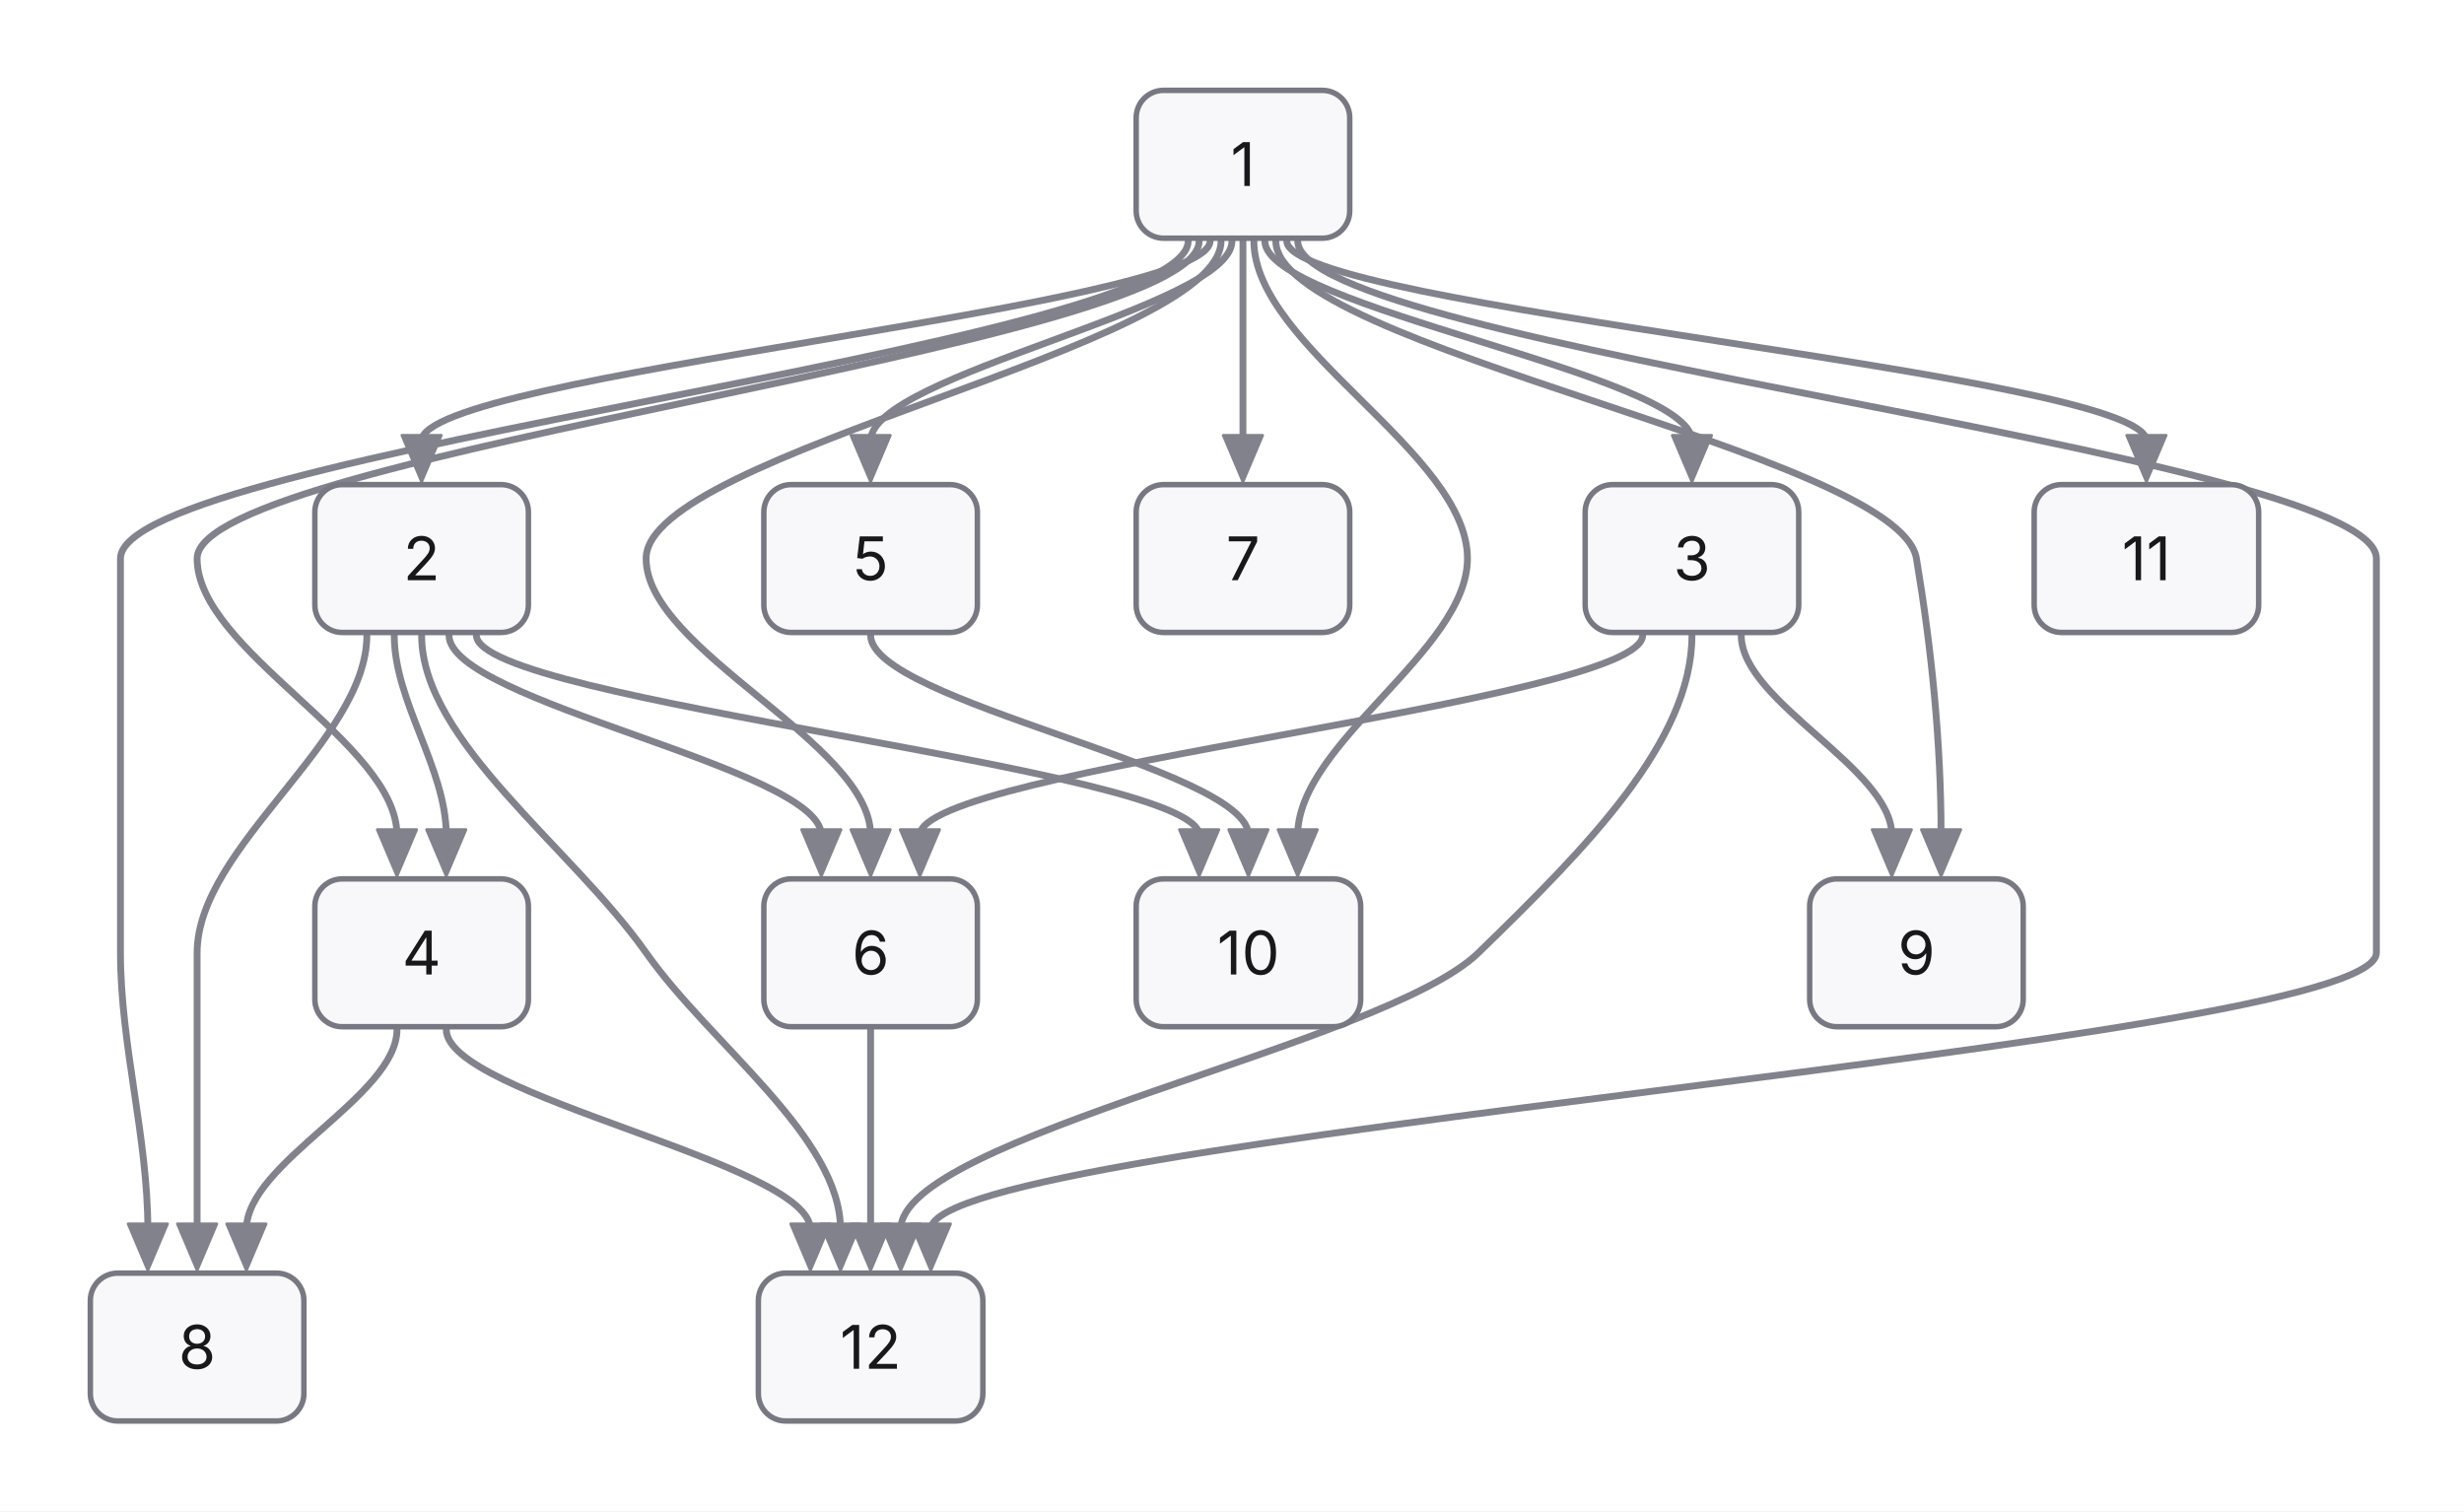
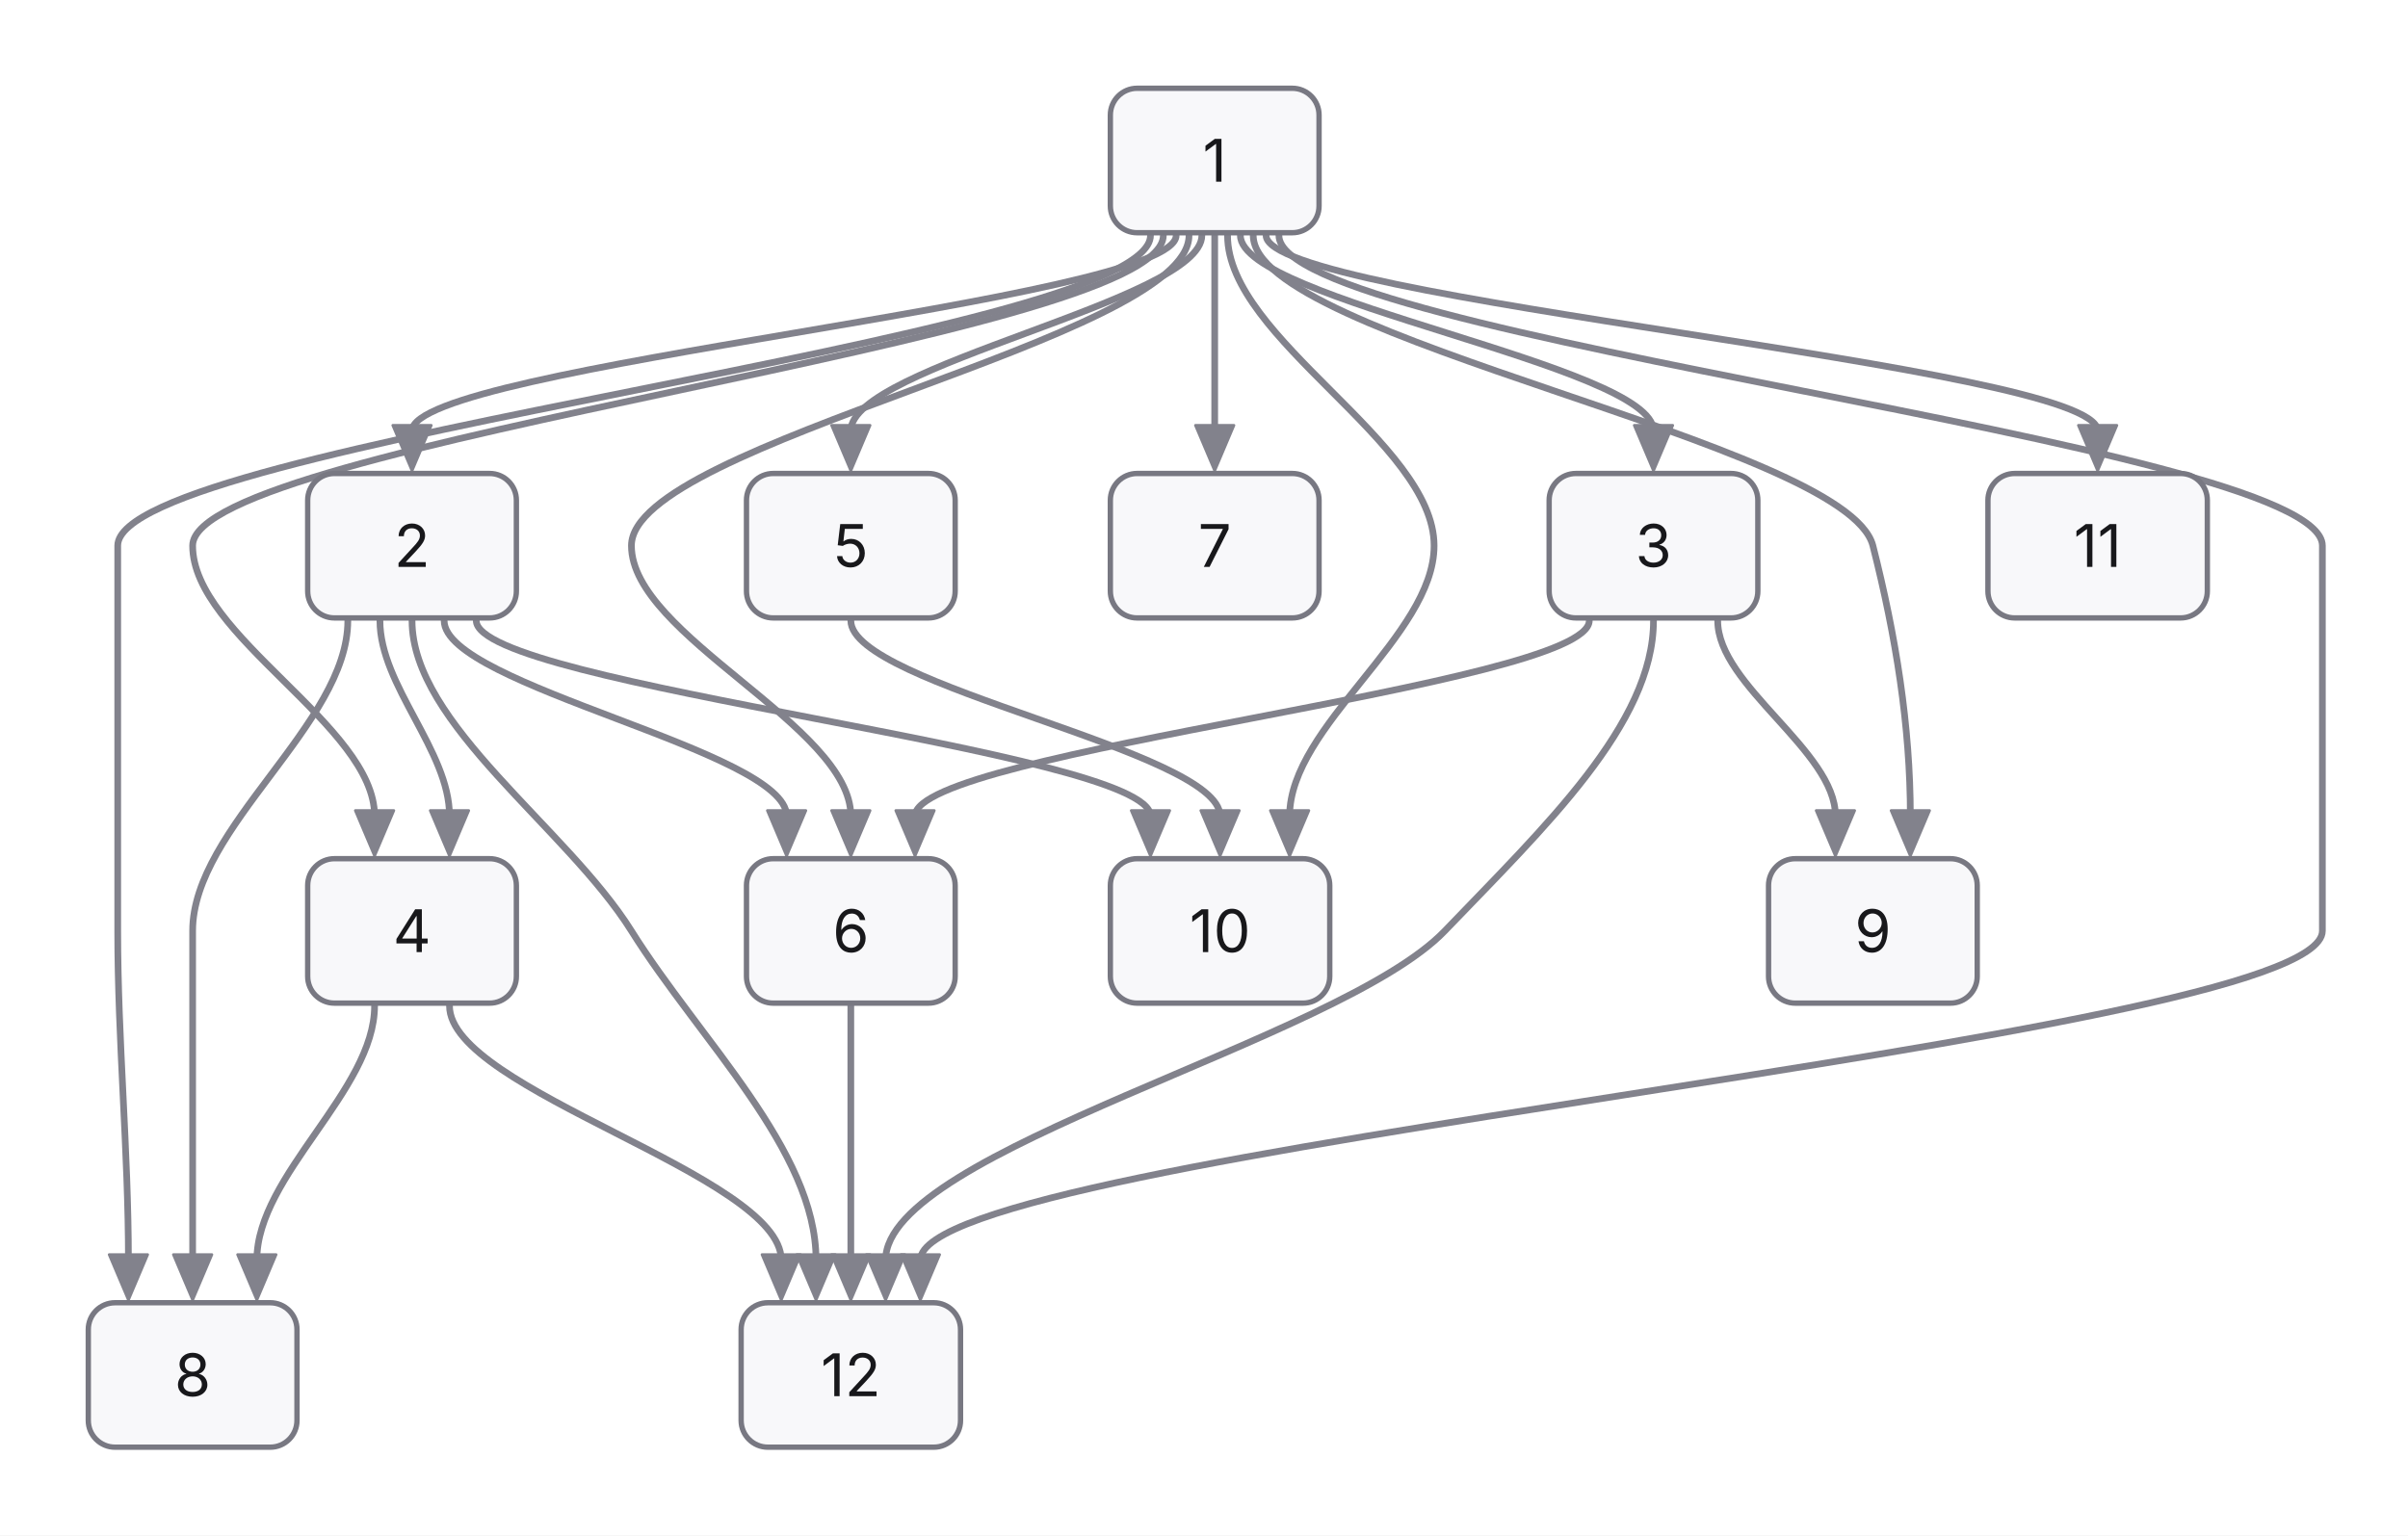
- <svg xmlns="http://www.w3.org/2000/svg" width="450" height="276" viewBox="0 0 450 276">
-   <path d="M0 0 L450 0 L450 276 L0 276 Z" fill="#ffffff" />
-   <path d="M221 44 C221 56.17 77 68.33 77 80.5" fill="none" stroke="#82828c" stroke-width="1.25" stroke-linecap="round" stroke-linejoin="round" />
+ <svg xmlns="http://www.w3.org/2000/svg" width="450" height="287" viewBox="0 0 450 287">
+   <path d="M0 0 L450 0 L450 287 L0 287 Z" fill="#ffffff" />
+   <path d="M219.8 44 C219.8 56.17 77 68.33 77 80.5" fill="none" stroke="#82828c" stroke-width="1.25" stroke-linecap="round" stroke-linejoin="round" />
  <path d="M77 88 L73.4 79.5 L80.6 79.5 Z" fill="#82828c" stroke="#82828c" stroke-width="0.5" stroke-linecap="round" stroke-linejoin="round" />
-   <path d="M231 44 C231 56.17 309 68.33 309 80.5" fill="none" stroke="#82828c" stroke-width="1.25" stroke-linecap="round" stroke-linejoin="round" />
+   <path d="M231.8 44 C231.8 56.17 309 68.33 309 80.5" fill="none" stroke="#82828c" stroke-width="1.25" stroke-linecap="round" stroke-linejoin="round" />
  <path d="M309 88 L305.4 79.5 L312.6 79.5 Z" fill="#82828c" stroke="#82828c" stroke-width="0.5" stroke-linecap="round" stroke-linejoin="round" />
-   <path d="M219 44 C219 63.33 36 82.67 36 102 C36 118.83 72.5 135.67 72.5 152.5" fill="none" stroke="#82828c" stroke-width="1.25" stroke-linecap="round" stroke-linejoin="round" />
-   <path d="M72.5 160 L68.9 151.5 L76.1 151.5 Z" fill="#82828c" stroke="#82828c" stroke-width="0.5" stroke-linecap="round" stroke-linejoin="round" />
-   <path d="M225 44 C225 56.17 159 68.33 159 80.5" fill="none" stroke="#82828c" stroke-width="1.25" stroke-linecap="round" stroke-linejoin="round" />
+   <path d="M217.4 44 C217.4 63.33 36 82.67 36 102 C36 118.83 70 135.67 70 152.5" fill="none" stroke="#82828c" stroke-width="1.25" stroke-linecap="round" stroke-linejoin="round" />
+   <path d="M70 160 L66.4 151.5 L73.6 151.5 Z" fill="#82828c" stroke="#82828c" stroke-width="0.5" stroke-linecap="round" stroke-linejoin="round" />
+   <path d="M224.6 44 C224.6 56.17 159 68.33 159 80.5" fill="none" stroke="#82828c" stroke-width="1.25" stroke-linecap="round" stroke-linejoin="round" />
  <path d="M159 88 L155.4 79.5 L162.6 79.5 Z" fill="#82828c" stroke="#82828c" stroke-width="0.5" stroke-linecap="round" stroke-linejoin="round" />
-   <path d="M223 44 C223 63.33 118 82.67 118 102 C118 118.83 159 135.67 159 152.5" fill="none" stroke="#82828c" stroke-width="1.25" stroke-linecap="round" stroke-linejoin="round" />
+   <path d="M222.2 44 C222.2 63.33 118 82.67 118 102 C118 118.83 159 135.67 159 152.5" fill="none" stroke="#82828c" stroke-width="1.25" stroke-linecap="round" stroke-linejoin="round" />
  <path d="M159 160 L155.4 151.5 L162.6 151.5 Z" fill="#82828c" stroke="#82828c" stroke-width="0.5" stroke-linecap="round" stroke-linejoin="round" />
  <path d="M227 44 C227 56.17 227 68.33 227 80.5" fill="none" stroke="#82828c" stroke-width="1.25" stroke-linecap="round" stroke-linejoin="round" />
  <path d="M227 88 L223.4 79.5 L230.6 79.5 Z" fill="#82828c" stroke="#82828c" stroke-width="0.5" stroke-linecap="round" stroke-linejoin="round" />
-   <path d="M217 44 C217 63.33 22 82.67 22 102 C22 126 22 150 22 174 C22 190.83 27 207.67 27 224.5" fill="none" stroke="#82828c" stroke-width="1.25" stroke-linecap="round" stroke-linejoin="round" />
-   <path d="M27 232 L23.4 223.5 L30.6 223.5 Z" fill="#82828c" stroke="#82828c" stroke-width="0.5" stroke-linecap="round" stroke-linejoin="round" />
-   <path d="M233 44 C233 63.33 346.77 82.67 350 102 C352.81 118.83 354.5 135.67 354.5 152.5" fill="none" stroke="#82828c" stroke-width="1.25" stroke-linecap="round" stroke-linejoin="round" />
-   <path d="M354.5 160 L350.9 151.5 L358.1 151.5 Z" fill="#82828c" stroke="#82828c" stroke-width="0.5" stroke-linecap="round" stroke-linejoin="round" />
-   <path d="M229 44 C229 63.33 268 82.67 268 102 C268 118.83 237 135.67 237 152.5" fill="none" stroke="#82828c" stroke-width="1.25" stroke-linecap="round" stroke-linejoin="round" />
-   <path d="M237 160 L233.4 151.5 L240.6 151.5 Z" fill="#82828c" stroke="#82828c" stroke-width="0.5" stroke-linecap="round" stroke-linejoin="round" />
-   <path d="M235 44 C235 56.17 392 68.33 392 80.5" fill="none" stroke="#82828c" stroke-width="1.25" stroke-linecap="round" stroke-linejoin="round" />
+   <path d="M215 44 C215 63.33 22 82.67 22 102 C22 126 22 150 22 174 C22 194.5 24 215 24 235.5" fill="none" stroke="#82828c" stroke-width="1.25" stroke-linecap="round" stroke-linejoin="round" />
+   <path d="M24 243 L20.4 234.5 L27.6 234.5 Z" fill="#82828c" stroke="#82828c" stroke-width="0.5" stroke-linecap="round" stroke-linejoin="round" />
+   <path d="M234.2 44 C234.2 63.33 345.09 82.67 350 102 C354.28 118.83 357 135.67 357 152.5" fill="none" stroke="#82828c" stroke-width="1.25" stroke-linecap="round" stroke-linejoin="round" />
+   <path d="M357 160 L353.4 151.5 L360.6 151.5 Z" fill="#82828c" stroke="#82828c" stroke-width="0.5" stroke-linecap="round" stroke-linejoin="round" />
+   <path d="M229.4 44 C229.4 63.33 268 82.67 268 102 C268 118.83 241 135.67 241 152.5" fill="none" stroke="#82828c" stroke-width="1.25" stroke-linecap="round" stroke-linejoin="round" />
+   <path d="M241 160 L237.4 151.5 L244.6 151.5 Z" fill="#82828c" stroke="#82828c" stroke-width="0.5" stroke-linecap="round" stroke-linejoin="round" />
+   <path d="M236.6 44 C236.6 56.17 392 68.33 392 80.5" fill="none" stroke="#82828c" stroke-width="1.25" stroke-linecap="round" stroke-linejoin="round" />
  <path d="M392 88 L388.4 79.5 L395.6 79.5 Z" fill="#82828c" stroke="#82828c" stroke-width="0.5" stroke-linecap="round" stroke-linejoin="round" />
-   <path d="M237 44 C237 63.33 434 82.67 434 102 C434 126 434 150 434 174 C434 190.83 170 207.67 170 224.5" fill="none" stroke="#82828c" stroke-width="1.25" stroke-linecap="round" stroke-linejoin="round" />
-   <path d="M170 232 L166.4 223.5 L173.6 223.5 Z" fill="#82828c" stroke="#82828c" stroke-width="0.5" stroke-linecap="round" stroke-linejoin="round" />
-   <path d="M72 116 C72 128.17 81.5 140.33 81.5 152.5" fill="none" stroke="#82828c" stroke-width="1.25" stroke-linecap="round" stroke-linejoin="round" />
-   <path d="M81.5 160 L77.9 151.5 L85.1 151.5 Z" fill="#82828c" stroke="#82828c" stroke-width="0.5" stroke-linecap="round" stroke-linejoin="round" />
-   <path d="M82 116 C82 128.17 150 140.33 150 152.5" fill="none" stroke="#82828c" stroke-width="1.25" stroke-linecap="round" stroke-linejoin="round" />
-   <path d="M150 160 L146.4 151.5 L153.6 151.5 Z" fill="#82828c" stroke="#82828c" stroke-width="0.5" stroke-linecap="round" stroke-linejoin="round" />
-   <path d="M67 116 C67 135.33 36 154.67 36 174 C36 190.83 36 207.67 36 224.5" fill="none" stroke="#82828c" stroke-width="1.25" stroke-linecap="round" stroke-linejoin="round" />
-   <path d="M36 232 L32.4 223.5 L39.6 223.5 Z" fill="#82828c" stroke="#82828c" stroke-width="0.5" stroke-linecap="round" stroke-linejoin="round" />
-   <path d="M87 116 C87 128.17 219 140.33 219 152.5" fill="none" stroke="#82828c" stroke-width="1.25" stroke-linecap="round" stroke-linejoin="round" />
-   <path d="M219 160 L215.4 151.5 L222.6 151.5 Z" fill="#82828c" stroke="#82828c" stroke-width="0.5" stroke-linecap="round" stroke-linejoin="round" />
-   <path d="M77 116 C77 135.33 104.37 154.67 118 174 C129.87 190.83 153.5 207.67 153.5 224.5" fill="none" stroke="#82828c" stroke-width="1.25" stroke-linecap="round" stroke-linejoin="round" />
-   <path d="M153.5 232 L149.9 223.5 L157.1 223.5 Z" fill="#82828c" stroke="#82828c" stroke-width="0.5" stroke-linecap="round" stroke-linejoin="round" />
-   <path d="M300 116 C300 128.17 168 140.33 168 152.5" fill="none" stroke="#82828c" stroke-width="1.25" stroke-linecap="round" stroke-linejoin="round" />
-   <path d="M168 160 L164.4 151.5 L171.6 151.5 Z" fill="#82828c" stroke="#82828c" stroke-width="0.5" stroke-linecap="round" stroke-linejoin="round" />
-   <path d="M318 116 C318 128.17 345.5 140.33 345.5 152.5" fill="none" stroke="#82828c" stroke-width="1.25" stroke-linecap="round" stroke-linejoin="round" />
-   <path d="M345.5 160 L341.9 151.5 L349.1 151.5 Z" fill="#82828c" stroke="#82828c" stroke-width="0.5" stroke-linecap="round" stroke-linejoin="round" />
-   <path d="M309 116 C309 135.33 289.9 154.67 270 174 C252.67 190.83 164.5 207.67 164.5 224.5" fill="none" stroke="#82828c" stroke-width="1.25" stroke-linecap="round" stroke-linejoin="round" />
-   <path d="M164.5 232 L160.9 223.5 L168.1 223.5 Z" fill="#82828c" stroke="#82828c" stroke-width="0.5" stroke-linecap="round" stroke-linejoin="round" />
-   <path d="M72.5 188 C72.5 200.17 45 212.33 45 224.5" fill="none" stroke="#82828c" stroke-width="1.25" stroke-linecap="round" stroke-linejoin="round" />
-   <path d="M45 232 L41.4 223.5 L48.6 223.5 Z" fill="#82828c" stroke="#82828c" stroke-width="0.5" stroke-linecap="round" stroke-linejoin="round" />
-   <path d="M81.5 188 C81.5 200.17 148 212.33 148 224.5" fill="none" stroke="#82828c" stroke-width="1.25" stroke-linecap="round" stroke-linejoin="round" />
-   <path d="M148 232 L144.4 223.5 L151.6 223.5 Z" fill="#82828c" stroke="#82828c" stroke-width="0.5" stroke-linecap="round" stroke-linejoin="round" />
+   <path d="M239 44 C239 63.33 434 82.67 434 102 C434 126 434 150 434 174 C434 194.5 172 215 172 235.5" fill="none" stroke="#82828c" stroke-width="1.25" stroke-linecap="round" stroke-linejoin="round" />
+   <path d="M172 243 L168.4 234.5 L175.6 234.5 Z" fill="#82828c" stroke="#82828c" stroke-width="0.5" stroke-linecap="round" stroke-linejoin="round" />
+   <path d="M71 116 C71 128.17 84 140.33 84 152.5" fill="none" stroke="#82828c" stroke-width="1.25" stroke-linecap="round" stroke-linejoin="round" />
+   <path d="M84 160 L80.4 151.5 L87.6 151.5 Z" fill="#82828c" stroke="#82828c" stroke-width="0.5" stroke-linecap="round" stroke-linejoin="round" />
+   <path d="M83 116 C83 128.17 147 140.33 147 152.5" fill="none" stroke="#82828c" stroke-width="1.25" stroke-linecap="round" stroke-linejoin="round" />
+   <path d="M147 160 L143.4 151.5 L150.6 151.5 Z" fill="#82828c" stroke="#82828c" stroke-width="0.5" stroke-linecap="round" stroke-linejoin="round" />
+   <path d="M65 116 C65 135.33 36 154.67 36 174 C36 194.5 36 215 36 235.5" fill="none" stroke="#82828c" stroke-width="1.25" stroke-linecap="round" stroke-linejoin="round" />
+   <path d="M36 243 L32.4 234.5 L39.6 234.5 Z" fill="#82828c" stroke="#82828c" stroke-width="0.5" stroke-linecap="round" stroke-linejoin="round" />
+   <path d="M89 116 C89 128.17 215 140.33 215 152.5" fill="none" stroke="#82828c" stroke-width="1.25" stroke-linecap="round" stroke-linejoin="round" />
+   <path d="M215 160 L211.4 151.5 L218.6 151.5 Z" fill="#82828c" stroke="#82828c" stroke-width="0.5" stroke-linecap="round" stroke-linejoin="round" />
+   <path d="M77 116 C77 135.33 105.89 154.67 118 174 C130.84 194.5 152.5 215 152.5 235.5" fill="none" stroke="#82828c" stroke-width="1.25" stroke-linecap="round" stroke-linejoin="round" />
+   <path d="M152.5 243 L148.9 234.5 L156.1 234.5 Z" fill="#82828c" stroke="#82828c" stroke-width="0.5" stroke-linecap="round" stroke-linejoin="round" />
+   <path d="M297 116 C297 128.17 171 140.33 171 152.5" fill="none" stroke="#82828c" stroke-width="1.25" stroke-linecap="round" stroke-linejoin="round" />
+   <path d="M171 160 L167.4 151.5 L174.6 151.5 Z" fill="#82828c" stroke="#82828c" stroke-width="0.5" stroke-linecap="round" stroke-linejoin="round" />
+   <path d="M321 116 C321 128.17 343 140.33 343 152.5" fill="none" stroke="#82828c" stroke-width="1.25" stroke-linecap="round" stroke-linejoin="round" />
+   <path d="M343 160 L339.4 151.5 L346.6 151.5 Z" fill="#82828c" stroke="#82828c" stroke-width="0.5" stroke-linecap="round" stroke-linejoin="round" />
+   <path d="M309 116 C309 135.33 288.55 154.67 270 174 C250.33 194.5 165.5 215 165.5 235.5" fill="none" stroke="#82828c" stroke-width="1.25" stroke-linecap="round" stroke-linejoin="round" />
+   <path d="M165.5 243 L161.9 234.5 L169.1 234.5 Z" fill="#82828c" stroke="#82828c" stroke-width="0.5" stroke-linecap="round" stroke-linejoin="round" />
+   <path d="M70 188 C70 203.83 48 219.67 48 235.5" fill="none" stroke="#82828c" stroke-width="1.25" stroke-linecap="round" stroke-linejoin="round" />
+   <path d="M48 243 L44.4 234.5 L51.6 234.5 Z" fill="#82828c" stroke="#82828c" stroke-width="0.5" stroke-linecap="round" stroke-linejoin="round" />
+   <path d="M84 188 C84 203.83 146 219.67 146 235.5" fill="none" stroke="#82828c" stroke-width="1.25" stroke-linecap="round" stroke-linejoin="round" />
+   <path d="M146 243 L142.4 234.5 L149.6 234.5 Z" fill="#82828c" stroke="#82828c" stroke-width="0.5" stroke-linecap="round" stroke-linejoin="round" />
  <path d="M159 116 C159 128.17 228 140.33 228 152.5" fill="none" stroke="#82828c" stroke-width="1.25" stroke-linecap="round" stroke-linejoin="round" />
  <path d="M228 160 L224.4 151.5 L231.6 151.5 Z" fill="#82828c" stroke="#82828c" stroke-width="0.5" stroke-linecap="round" stroke-linejoin="round" />
-   <path d="M159 188 C159 200.17 159 212.33 159 224.5" fill="none" stroke="#82828c" stroke-width="1.25" stroke-linecap="round" stroke-linejoin="round" />
-   <path d="M159 232 L155.4 223.5 L162.6 223.5 Z" fill="#82828c" stroke="#82828c" stroke-width="0.5" stroke-linecap="round" stroke-linejoin="round" />
+   <path d="M159 188 C159 203.83 159 219.67 159 235.5" fill="none" stroke="#82828c" stroke-width="1.25" stroke-linecap="round" stroke-linejoin="round" />
+   <path d="M159 243 L155.4 234.5 L162.6 234.5 Z" fill="#82828c" stroke="#82828c" stroke-width="0.5" stroke-linecap="round" stroke-linejoin="round" />
  <path d="M212.5 16.5 L241.5 16.5 C244.26 16.5 246.5 18.74 246.5 21.5 L246.5 38.5 C246.5 41.26 244.26 43.5 241.5 43.5 L212.5 43.5 C209.74 43.5 207.5 41.26 207.5 38.5 L207.5 21.5 C207.5 18.74 209.74 16.5 212.5 16.5 Z" fill="#f8f8fa" stroke="#787882" stroke-width="1" />
  <text x="227" y="33.96" font-size="11" fill="#18181b" text-anchor="middle" font-family="Inter, &quot;Helvetica Neue&quot;, Helvetica, Arial, sans-serif">1</text>
  <path d="M62.5 88.5 L91.5 88.5 C94.26 88.5 96.5 90.74 96.5 93.5 L96.5 110.5 C96.5 113.26 94.26 115.5 91.5 115.5 L62.5 115.5 C59.74 115.5 57.5 113.26 57.5 110.5 L57.5 93.5 C57.5 90.74 59.74 88.5 62.5 88.5 Z" fill="#f8f8fa" stroke="#787882" stroke-width="1" />
  <text x="77" y="105.96" font-size="11" fill="#18181b" text-anchor="middle" font-family="Inter, &quot;Helvetica Neue&quot;, Helvetica, Arial, sans-serif">2</text>
  <path d="M294.5 88.5 L323.5 88.5 C326.26 88.5 328.5 90.74 328.5 93.5 L328.5 110.5 C328.5 113.26 326.26 115.5 323.5 115.5 L294.5 115.5 C291.74 115.5 289.5 113.26 289.5 110.5 L289.5 93.5 C289.5 90.74 291.74 88.5 294.5 88.5 Z" fill="#f8f8fa" stroke="#787882" stroke-width="1" />
  <text x="309" y="105.96" font-size="11" fill="#18181b" text-anchor="middle" font-family="Inter, &quot;Helvetica Neue&quot;, Helvetica, Arial, sans-serif">3</text>
  <path d="M62.5 160.5 L91.5 160.5 C94.26 160.5 96.5 162.74 96.5 165.5 L96.5 182.5 C96.5 185.26 94.26 187.5 91.5 187.5 L62.5 187.5 C59.74 187.5 57.5 185.26 57.5 182.5 L57.5 165.5 C57.5 162.74 59.74 160.5 62.5 160.5 Z" fill="#f8f8fa" stroke="#787882" stroke-width="1" />
  <text x="77" y="177.96" font-size="11" fill="#18181b" text-anchor="middle" font-family="Inter, &quot;Helvetica Neue&quot;, Helvetica, Arial, sans-serif">4</text>
  <path d="M144.5 88.5 L173.5 88.5 C176.26 88.5 178.5 90.74 178.5 93.5 L178.5 110.5 C178.5 113.26 176.26 115.5 173.5 115.5 L144.5 115.5 C141.74 115.5 139.5 113.26 139.5 110.5 L139.5 93.5 C139.5 90.74 141.74 88.5 144.5 88.5 Z" fill="#f8f8fa" stroke="#787882" stroke-width="1" />
  <text x="159" y="105.96" font-size="11" fill="#18181b" text-anchor="middle" font-family="Inter, &quot;Helvetica Neue&quot;, Helvetica, Arial, sans-serif">5</text>
  <path d="M144.5 160.5 L173.5 160.5 C176.26 160.5 178.5 162.74 178.5 165.5 L178.5 182.5 C178.5 185.26 176.26 187.5 173.5 187.5 L144.5 187.5 C141.74 187.5 139.5 185.26 139.5 182.5 L139.5 165.5 C139.5 162.74 141.74 160.5 144.5 160.5 Z" fill="#f8f8fa" stroke="#787882" stroke-width="1" />
  <text x="159" y="177.96" font-size="11" fill="#18181b" text-anchor="middle" font-family="Inter, &quot;Helvetica Neue&quot;, Helvetica, Arial, sans-serif">6</text>
  <path d="M212.5 88.5 L241.5 88.5 C244.26 88.5 246.5 90.74 246.5 93.5 L246.5 110.5 C246.5 113.26 244.26 115.5 241.5 115.5 L212.5 115.5 C209.74 115.5 207.5 113.26 207.5 110.5 L207.5 93.5 C207.5 90.74 209.74 88.5 212.5 88.5 Z" fill="#f8f8fa" stroke="#787882" stroke-width="1" />
  <text x="227" y="105.96" font-size="11" fill="#18181b" text-anchor="middle" font-family="Inter, &quot;Helvetica Neue&quot;, Helvetica, Arial, sans-serif">7</text>
-   <path d="M21.5 232.5 L50.5 232.5 C53.26 232.5 55.5 234.74 55.5 237.5 L55.5 254.5 C55.5 257.26 53.26 259.5 50.5 259.5 L21.5 259.5 C18.74 259.5 16.5 257.26 16.5 254.5 L16.5 237.5 C16.5 234.74 18.74 232.5 21.5 232.5 Z" fill="#f8f8fa" stroke="#787882" stroke-width="1" />
-   <text x="36" y="249.96" font-size="11" fill="#18181b" text-anchor="middle" font-family="Inter, &quot;Helvetica Neue&quot;, Helvetica, Arial, sans-serif">8</text>
+   <path d="M21.5 243.5 L50.5 243.5 C53.26 243.5 55.5 245.74 55.5 248.5 L55.5 265.5 C55.5 268.26 53.26 270.5 50.5 270.5 L21.5 270.5 C18.74 270.5 16.5 268.26 16.5 265.5 L16.5 248.5 C16.5 245.74 18.74 243.5 21.5 243.5 Z" fill="#f8f8fa" stroke="#787882" stroke-width="1" />
+   <text x="36" y="260.96" font-size="11" fill="#18181b" text-anchor="middle" font-family="Inter, &quot;Helvetica Neue&quot;, Helvetica, Arial, sans-serif">8</text>
  <path d="M335.5 160.5 L364.5 160.5 C367.26 160.5 369.5 162.74 369.5 165.5 L369.5 182.5 C369.5 185.26 367.26 187.5 364.5 187.5 L335.5 187.5 C332.74 187.5 330.5 185.26 330.5 182.5 L330.5 165.5 C330.5 162.74 332.74 160.5 335.5 160.5 Z" fill="#f8f8fa" stroke="#787882" stroke-width="1" />
  <text x="350" y="177.96" font-size="11" fill="#18181b" text-anchor="middle" font-family="Inter, &quot;Helvetica Neue&quot;, Helvetica, Arial, sans-serif">9</text>
  <path d="M212.5 160.5 L243.5 160.5 C246.26 160.5 248.5 162.74 248.5 165.5 L248.5 182.5 C248.5 185.26 246.26 187.5 243.5 187.5 L212.5 187.5 C209.74 187.5 207.5 185.26 207.5 182.5 L207.5 165.5 C207.5 162.74 209.74 160.5 212.5 160.5 Z" fill="#f8f8fa" stroke="#787882" stroke-width="1" />
  <text x="228" y="177.96" font-size="11" fill="#18181b" text-anchor="middle" font-family="Inter, &quot;Helvetica Neue&quot;, Helvetica, Arial, sans-serif">10</text>
  <path d="M376.5 88.5 L407.5 88.5 C410.26 88.5 412.5 90.74 412.5 93.5 L412.5 110.5 C412.5 113.26 410.26 115.5 407.5 115.5 L376.5 115.5 C373.74 115.5 371.5 113.26 371.5 110.5 L371.5 93.5 C371.5 90.74 373.74 88.5 376.5 88.5 Z" fill="#f8f8fa" stroke="#787882" stroke-width="1" />
  <text x="392" y="105.96" font-size="11" fill="#18181b" text-anchor="middle" font-family="Inter, &quot;Helvetica Neue&quot;, Helvetica, Arial, sans-serif">11</text>
-   <path d="M143.5 232.5 L174.5 232.5 C177.26 232.5 179.5 234.74 179.5 237.5 L179.5 254.5 C179.5 257.26 177.26 259.5 174.5 259.5 L143.5 259.5 C140.74 259.5 138.5 257.26 138.5 254.5 L138.5 237.5 C138.5 234.74 140.74 232.5 143.5 232.5 Z" fill="#f8f8fa" stroke="#787882" stroke-width="1" />
-   <text x="159" y="249.96" font-size="11" fill="#18181b" text-anchor="middle" font-family="Inter, &quot;Helvetica Neue&quot;, Helvetica, Arial, sans-serif">12</text>
+   <path d="M143.5 243.5 L174.5 243.5 C177.26 243.5 179.5 245.74 179.5 248.5 L179.5 265.5 C179.5 268.26 177.26 270.5 174.5 270.5 L143.5 270.5 C140.74 270.5 138.5 268.26 138.5 265.5 L138.5 248.5 C138.5 245.74 140.74 243.5 143.5 243.5 Z" fill="#f8f8fa" stroke="#787882" stroke-width="1" />
+   <text x="159" y="260.96" font-size="11" fill="#18181b" text-anchor="middle" font-family="Inter, &quot;Helvetica Neue&quot;, Helvetica, Arial, sans-serif">12</text>
</svg>
